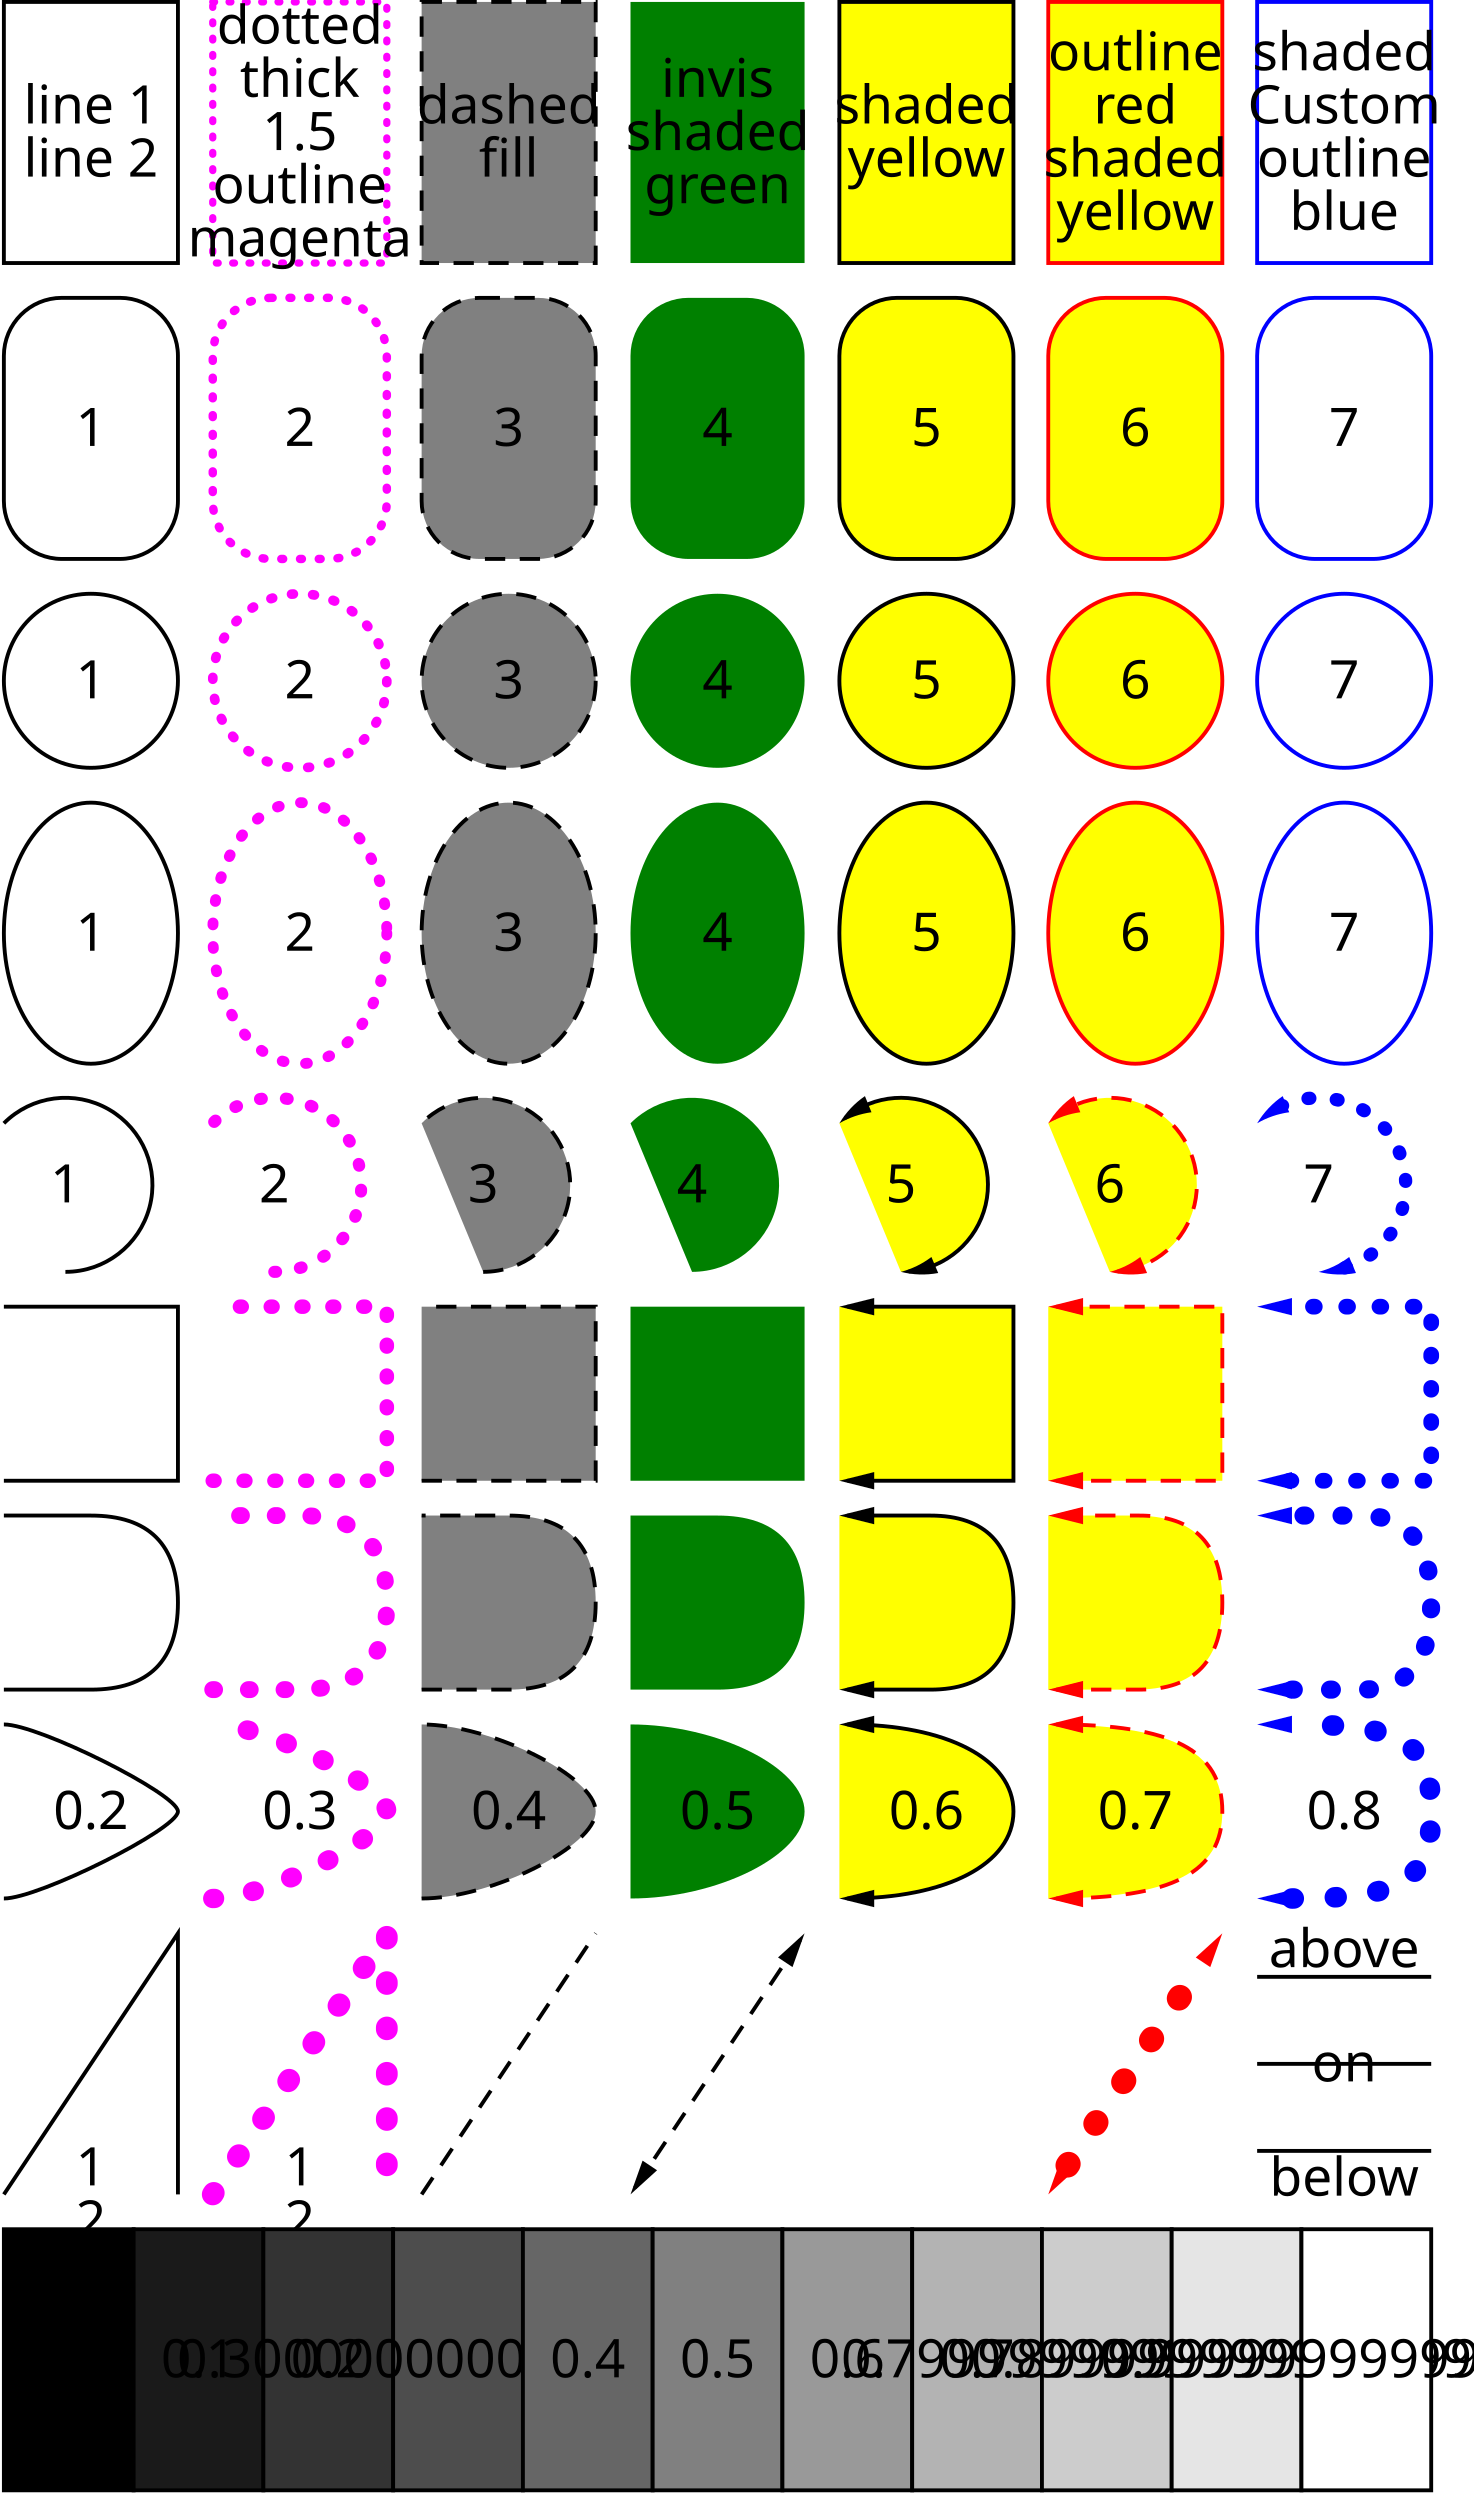
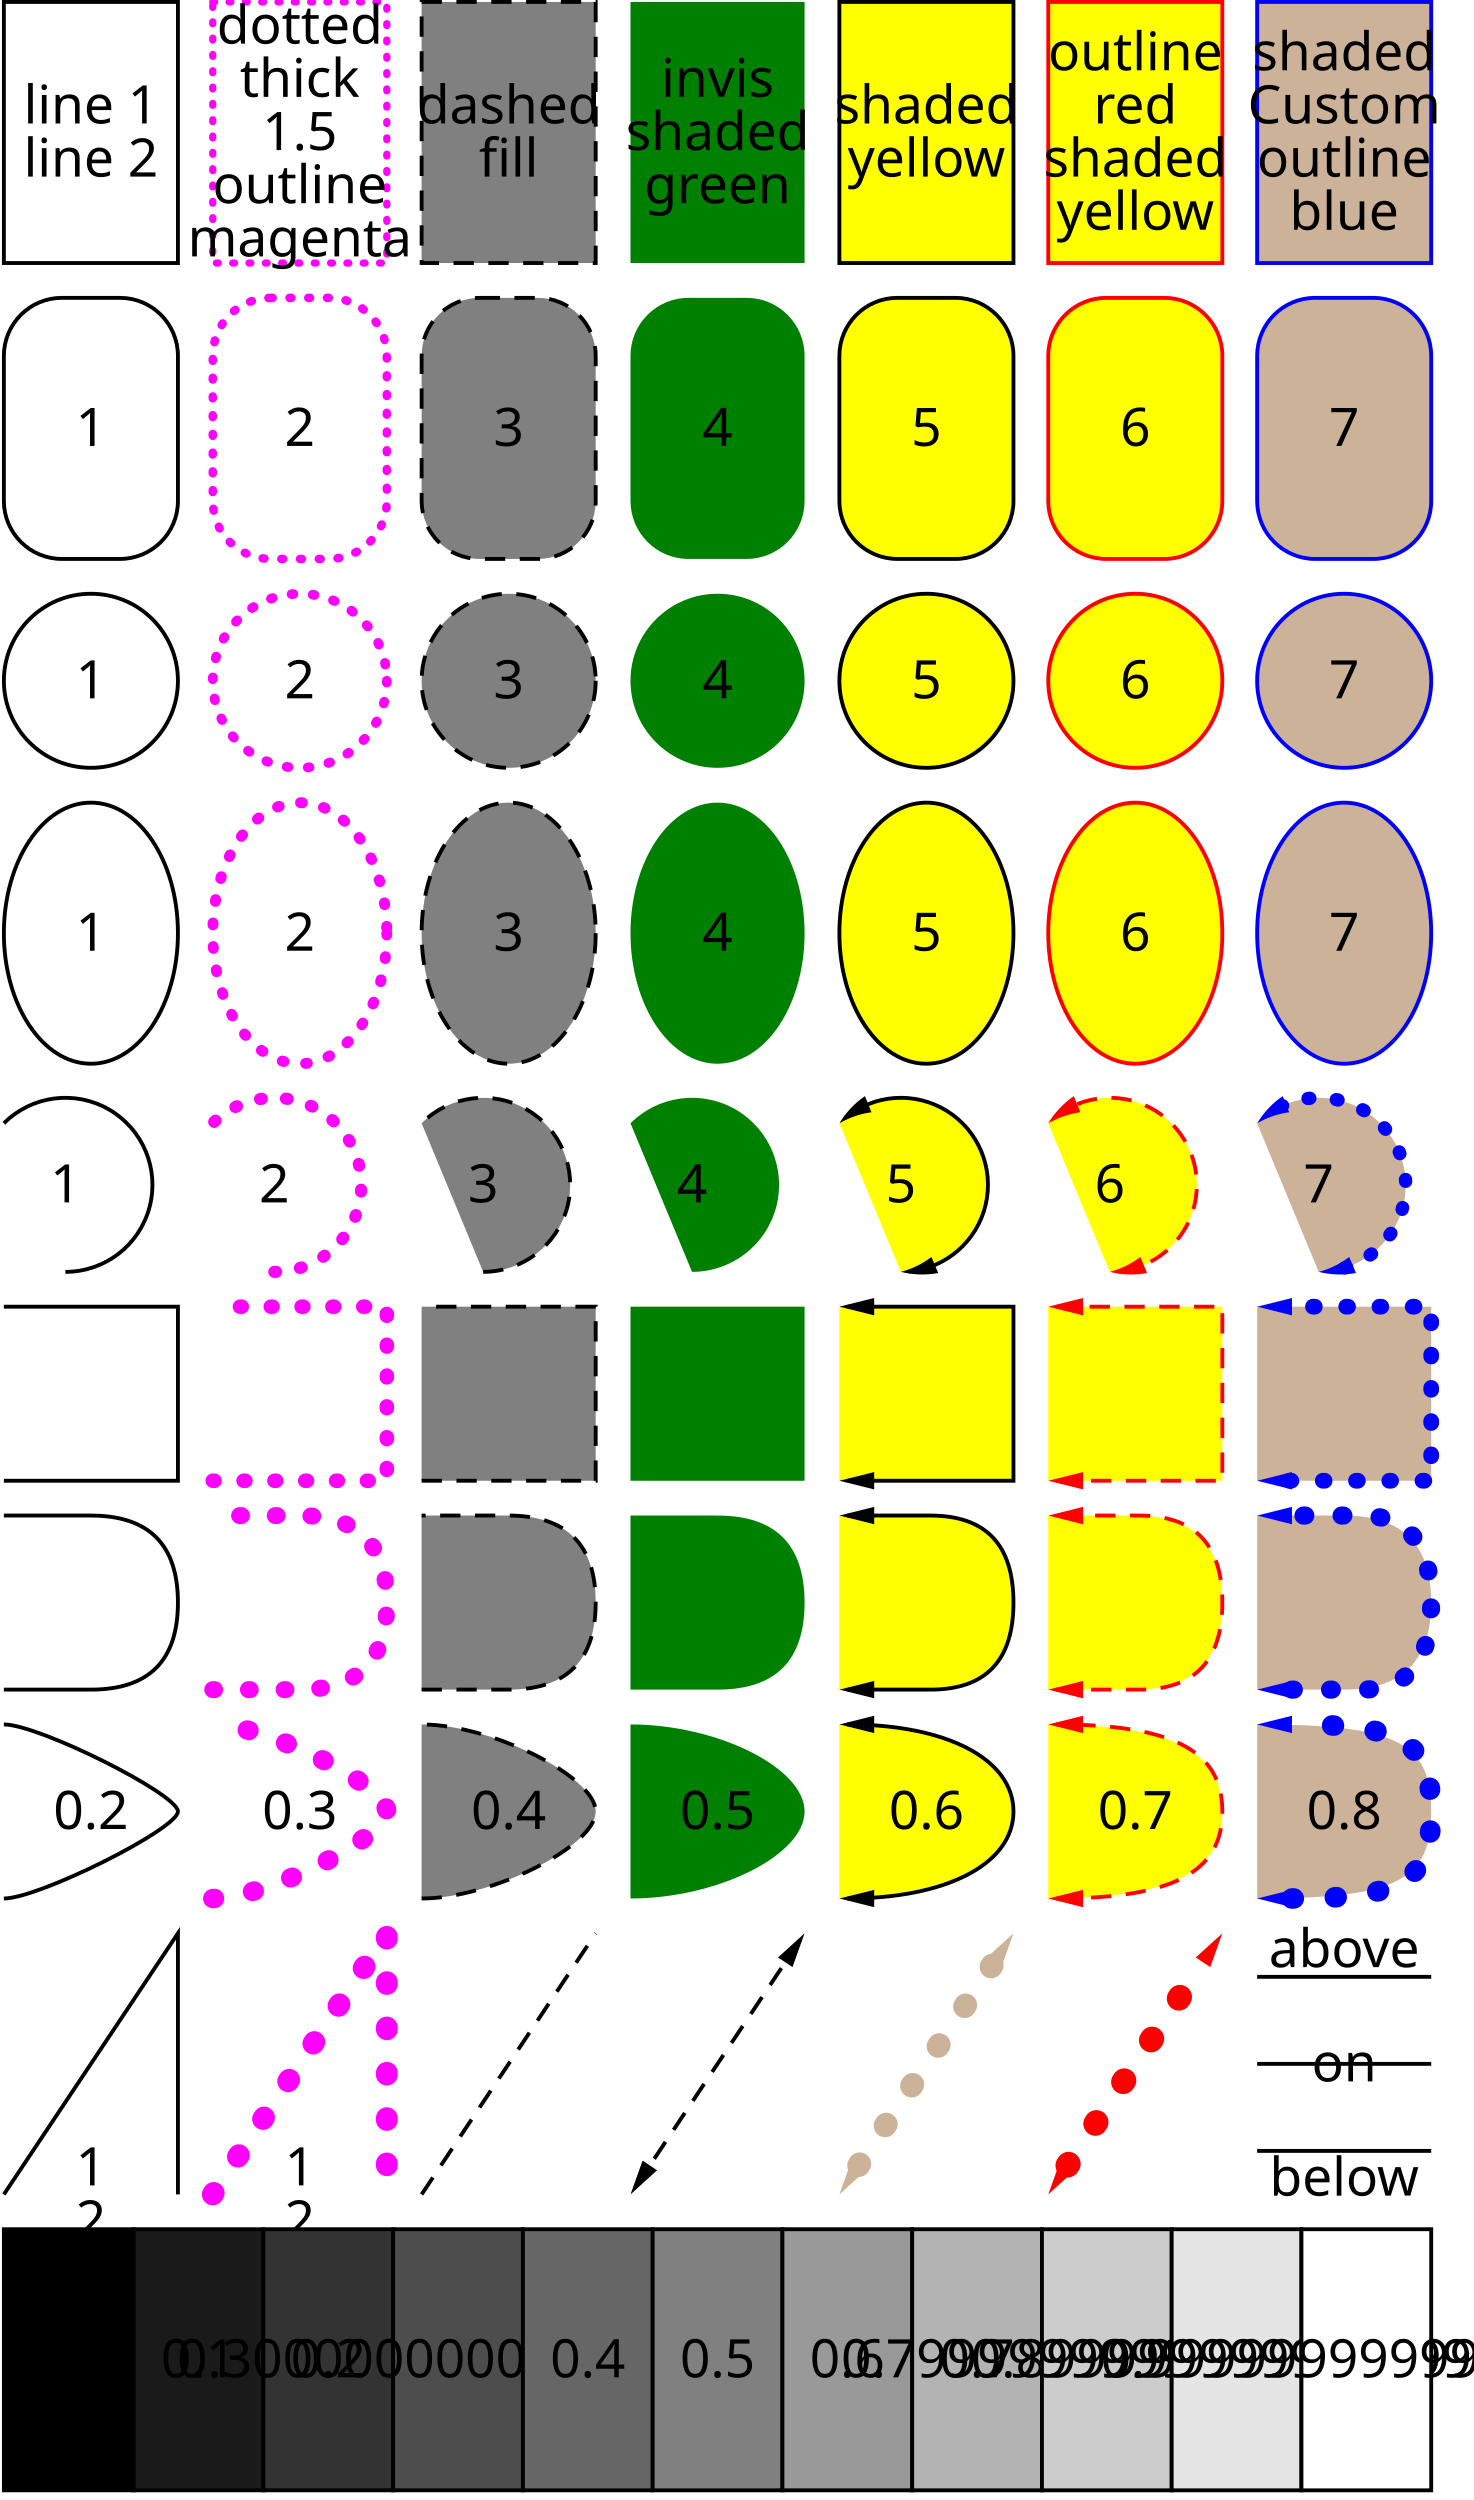
<svg xmlns="http://www.w3.org/2000/svg" width="406.4" height="689.395" viewBox="0 0 406.4 689.395" font-family="sans-serif" font-size="14.667" fill="none">
  <g id="s0">
    <rect x="1.067" y="0.533" width="48" height="72" fill="none" stroke="black" stroke-width="1.067" />
    <text font-size="11pt" stroke-width="0.2pt" fill="black" x="25.067" y="34.04" text-anchor="middle">line 1</text>
    <text font-size="11pt" stroke-width="0.2pt" fill="black" x="25.067" y="48.707" text-anchor="middle">line 2</text>
  </g>
  <g id="s1">
</g>
  <g id="s2">
    <rect x="58.667" y="0.533" width="48" height="72" fill="none" stroke="magenta" stroke-width="2" stroke-dasharray="0.5,4" stroke-linecap="round" />
    <text font-size="11pt" stroke-width="0.2pt" fill="black" x="82.667" y="12.04" text-anchor="middle">dotted</text>
    <text font-size="11pt" stroke-width="0.2pt" fill="black" x="82.667" y="26.707" text-anchor="middle">thick</text>
    <text font-size="11pt" stroke-width="0.2pt" fill="black" x="82.667" y="41.373" text-anchor="middle">1.5</text>
    <text font-size="11pt" stroke-width="0.2pt" fill="black" x="82.667" y="56.04" text-anchor="middle">outline</text>
    <text font-size="11pt" stroke-width="0.2pt" fill="black" x="82.667" y="70.707" text-anchor="middle">magenta</text>
  </g>
  <g id="s3">
</g>
  <g id="s4">
    <rect x="116.267" y="0.533" width="48" height="72" fill="rgb(128,128,128)" stroke="black" stroke-width="1.067" stroke-dasharray="5.6,4" />
    <text font-size="11pt" stroke-width="0.2pt" fill="black" x="140.267" y="34.04" text-anchor="middle">dashed</text>
    <text font-size="11pt" stroke-width="0.2pt" fill="black" x="140.267" y="48.707" text-anchor="middle">fill</text>
  </g>
  <g id="s5">
</g>
  <g id="s6">
    <rect x="173.867" y="0.533" width="48" height="72" fill="green" stroke="none" />
    <text font-size="11pt" stroke-width="0.2pt" fill="black" x="197.867" y="26.707" text-anchor="middle">invis</text>
    <text font-size="11pt" stroke-width="0.2pt" fill="black" x="197.867" y="41.373" text-anchor="middle">shaded</text>
    <text font-size="11pt" stroke-width="0.2pt" fill="black" x="197.867" y="56.04" text-anchor="middle">green</text>
  </g>
  <g id="s7">
</g>
  <g id="s8">
    <rect x="231.467" y="0.533" width="48" height="72" fill="yellow" stroke="black" stroke-width="1.067" />
    <text font-size="11pt" stroke-width="0.2pt" fill="black" x="255.467" y="34.04" text-anchor="middle">shaded</text>
    <text font-size="11pt" stroke-width="0.2pt" fill="black" x="255.467" y="48.707" text-anchor="middle">yellow</text>
  </g>
  <g id="s9">
</g>
  <g id="s10">
    <rect x="289.067" y="0.533" width="48" height="72" fill="yellow" stroke="red" stroke-width="1.067" />
    <text font-size="11pt" stroke-width="0.2pt" fill="black" x="313.067" y="19.373" text-anchor="middle">outline</text>
    <text font-size="11pt" stroke-width="0.2pt" fill="black" x="313.067" y="34.04" text-anchor="middle">red</text>
    <text font-size="11pt" stroke-width="0.2pt" fill="black" x="313.067" y="48.707" text-anchor="middle">shaded</text>
    <text font-size="11pt" stroke-width="0.2pt" fill="black" x="313.067" y="63.373" text-anchor="middle">yellow</text>
  </g>
  <g id="s11">
</g>
  <g id="s12">
-     <rect x="346.667" y="0.533" width="48" height="72" fill="Custom" stroke="blue" stroke-width="1.067" />
+     <rect x="346.667" y="0.533" width="48" height="72" fill="rgb(204,178,153)" stroke="blue" stroke-width="1.067" />
    <text font-size="11pt" stroke-width="0.2pt" fill="black" x="370.667" y="19.373" text-anchor="middle">shaded</text>
    <text font-size="11pt" stroke-width="0.2pt" fill="black" x="370.667" y="34.04" text-anchor="middle">Custom</text>
    <text font-size="11pt" stroke-width="0.2pt" fill="black" x="370.667" y="48.707" text-anchor="middle">outline</text>
    <text font-size="11pt" stroke-width="0.2pt" fill="black" x="370.667" y="63.373" text-anchor="middle">blue</text>
  </g>
  <g id="s13">
    <rect x="1.067" y="82.133" width="48" height="72" rx="16" fill="none" stroke="black" stroke-width="1.067" />
    <text font-size="11pt" stroke-width="0.2pt" fill="black" x="25.067" y="122.973" text-anchor="middle">1</text>
  </g>
  <g id="s14">
</g>
  <g id="s15">
    <rect x="58.667" y="82.133" width="48" height="72" rx="16" fill="none" stroke="magenta" stroke-width="2.333" stroke-dasharray="0.5,4.667" stroke-linecap="round" />
    <text font-size="11pt" stroke-width="0.2pt" fill="black" x="82.667" y="122.973" text-anchor="middle">2</text>
  </g>
  <g id="s16">
</g>
  <g id="s17">
    <rect x="116.267" y="82.133" width="48" height="72" rx="16" fill="rgb(128,128,128)" stroke="black" stroke-width="1.067" stroke-dasharray="5.6,4" />
    <text font-size="11pt" stroke-width="0.2pt" fill="black" x="140.267" y="122.973" text-anchor="middle">3</text>
  </g>
  <g id="s18">
</g>
  <g id="s19">
    <rect x="173.867" y="82.133" width="48" height="72" rx="16" fill="green" stroke="none" />
    <text font-size="11pt" stroke-width="0.2pt" fill="black" x="197.867" y="122.973" text-anchor="middle">4</text>
  </g>
  <g id="s20">
</g>
  <g id="s21">
    <rect x="231.467" y="82.133" width="48" height="72" rx="16" fill="yellow" stroke="black" stroke-width="1.067" />
    <text font-size="11pt" stroke-width="0.2pt" fill="black" x="255.467" y="122.973" text-anchor="middle">5</text>
  </g>
  <g id="s22">
</g>
  <g id="s23">
    <rect x="289.067" y="82.133" width="48" height="72" rx="16" fill="yellow" stroke="red" stroke-width="1.067" />
    <text font-size="11pt" stroke-width="0.2pt" fill="black" x="313.067" y="122.973" text-anchor="middle">6</text>
  </g>
  <g id="s24">
</g>
  <g id="s25">
-     <rect x="346.667" y="82.133" width="48" height="72" rx="16" fill="Custom" stroke="blue" stroke-width="1.067" />
+     <rect x="346.667" y="82.133" width="48" height="72" rx="16" fill="rgb(204,178,153)" stroke="blue" stroke-width="1.067" />
    <text font-size="11pt" stroke-width="0.2pt" fill="black" x="370.667" y="122.973" text-anchor="middle">7</text>
  </g>
  <g id="s26">
    <circle cx="25.067" cy="187.733" r="24" fill="none" stroke="black" stroke-width="1.067" />
    <text font-size="11pt" stroke-width="0.2pt" fill="black" x="25.067" y="192.573" text-anchor="middle">1</text>
  </g>
  <g id="s27">
</g>
  <g id="s28">
    <circle cx="82.667" cy="187.733" r="24" fill="none" stroke="magenta" stroke-width="2.667" stroke-dasharray="0.5,5.333" stroke-linecap="round" />
    <text font-size="11pt" stroke-width="0.2pt" fill="black" x="82.667" y="192.573" text-anchor="middle">2</text>
  </g>
  <g id="s29">
</g>
  <g id="s30">
    <circle cx="140.267" cy="187.733" r="24" fill="rgb(128,128,128)" stroke="black" stroke-width="1.067" stroke-dasharray="5.6,4" />
    <text font-size="11pt" stroke-width="0.2pt" fill="black" x="140.267" y="192.573" text-anchor="middle">3</text>
  </g>
  <g id="s31">
</g>
  <g id="s32">
    <circle cx="197.867" cy="187.733" r="24" fill="green" stroke="none" />
    <text font-size="11pt" stroke-width="0.2pt" fill="black" x="197.867" y="192.573" text-anchor="middle">4</text>
  </g>
  <g id="s33">
</g>
  <g id="s34">
    <circle cx="255.467" cy="187.733" r="24" fill="yellow" stroke="black" stroke-width="1.067" />
    <text font-size="11pt" stroke-width="0.2pt" fill="black" x="255.467" y="192.573" text-anchor="middle">5</text>
  </g>
  <g id="s35">
</g>
  <g id="s36">
    <circle cx="313.067" cy="187.733" r="24" fill="yellow" stroke="red" stroke-width="1.067" />
    <text font-size="11pt" stroke-width="0.2pt" fill="black" x="313.067" y="192.573" text-anchor="middle">6</text>
  </g>
  <g id="s37">
</g>
  <g id="s38">
-     <circle cx="370.667" cy="187.733" r="24" fill="Custom" stroke="blue" stroke-width="1.067" />
+     <circle cx="370.667" cy="187.733" r="24" fill="rgb(204,178,153)" stroke="blue" stroke-width="1.067" />
    <text font-size="11pt" stroke-width="0.2pt" fill="black" x="370.667" y="192.573" text-anchor="middle">7</text>
  </g>
  <g id="s39">
    <ellipse cx="25.067" cy="257.333" rx="24" ry="36" fill="none" stroke="black" stroke-width="1.067" />
    <text font-size="11pt" stroke-width="0.2pt" fill="black" x="25.067" y="262.173" text-anchor="middle">1</text>
  </g>
  <g id="s40">
</g>
  <g id="s41">
    <ellipse cx="82.667" cy="257.333" rx="24" ry="36" fill="none" stroke="magenta" stroke-width="3" stroke-dasharray="0.5,6" stroke-linecap="round" />
    <text font-size="11pt" stroke-width="0.2pt" fill="black" x="82.667" y="262.173" text-anchor="middle">2</text>
  </g>
  <g id="s42">
</g>
  <g id="s43">
    <ellipse cx="140.267" cy="257.333" rx="24" ry="36" fill="rgb(128,128,128)" stroke="black" stroke-width="1.067" stroke-dasharray="5.6,4" />
    <text font-size="11pt" stroke-width="0.2pt" fill="black" x="140.267" y="262.173" text-anchor="middle">3</text>
  </g>
  <g id="s44">
</g>
  <g id="s45">
    <ellipse cx="197.867" cy="257.333" rx="24" ry="36" fill="green" stroke="none" />
    <text font-size="11pt" stroke-width="0.2pt" fill="black" x="197.867" y="262.173" text-anchor="middle">4</text>
  </g>
  <g id="s46">
</g>
  <g id="s47">
    <ellipse cx="255.467" cy="257.333" rx="24" ry="36" fill="yellow" stroke="black" stroke-width="1.067" />
    <text font-size="11pt" stroke-width="0.2pt" fill="black" x="255.467" y="262.173" text-anchor="middle">5</text>
  </g>
  <g id="s48">
</g>
  <g id="s49">
    <ellipse cx="313.067" cy="257.333" rx="24" ry="36" fill="yellow" stroke="red" stroke-width="1.067" />
    <text font-size="11pt" stroke-width="0.2pt" fill="black" x="313.067" y="262.173" text-anchor="middle">6</text>
  </g>
  <g id="s50">
</g>
  <g id="s51">
-     <ellipse cx="370.667" cy="257.333" rx="24" ry="36" fill="Custom" stroke="blue" stroke-width="1.067" />
+     <ellipse cx="370.667" cy="257.333" rx="24" ry="36" fill="rgb(204,178,153)" stroke="blue" stroke-width="1.067" />
    <text font-size="11pt" stroke-width="0.2pt" fill="black" x="370.667" y="262.173" text-anchor="middle">7</text>
  </g>
  <g id="s52">
    <path d="M 18.037 350.728 A 24 24 0 1 0 1.067 309.757" fill="none" stroke="black" stroke-width="1.067" />
    <text font-size="11pt" stroke-width="0.2pt" fill="black" x="18.037" y="331.568" text-anchor="middle">1</text>
  </g>
  <g id="s53">
</g>
  <g id="s54">
    <path d="M 75.637 350.728 A 24 24 0 1 0 58.667 309.757" fill="none" stroke="magenta" stroke-width="3.333" stroke-dasharray="0.5,6.667" stroke-linecap="round" />
    <text font-size="11pt" stroke-width="0.2pt" fill="black" x="75.637" y="331.568" text-anchor="middle">2</text>
  </g>
  <g id="s55">
</g>
  <g id="s56">
    <path d="M 133.237 350.728 A 24 24 0 1 0 116.267 309.757" fill="rgb(128,128,128)" stroke-width="0" stroke="black" />
    <path d="M 133.237 350.728 A 24 24 0 1 0 116.267 309.757" fill="none" stroke="black" stroke-width="1.067" stroke-dasharray="5.6,4" />
    <text font-size="11pt" stroke-width="0.2pt" fill="black" x="133.237" y="331.568" text-anchor="middle">3</text>
  </g>
  <g id="s57">
</g>
  <g id="s58">
    <path d="M 190.837 350.728 A 24 24 0 1 0 173.867 309.757" fill="green" stroke-width="0" stroke="black" />
    <text font-size="11pt" stroke-width="0.2pt" fill="black" x="190.837" y="331.568" text-anchor="middle">4</text>
  </g>
  <g id="s59">
</g>
  <g id="s60">
    <path d="M 248.437 350.728 A 24 24 0 1 0 231.467 309.757" fill="yellow" stroke-width="0" stroke="black" />
    <path stroke-width="0" stroke="black" fill="black" d="M 257.783,348.833 L 256.849,346.623 A 24 24 0 0 1 248.437 350.728 A 24 24 0 0 0 258.718 351.044 L 257.783,348.833" />
    <path stroke-width="0" stroke="black" fill="black" d="M 239.415,304.488 L 240.317,306.712 A 24 24 0 0 0 231.467 309.757 A 24 24 0 0 1 238.513 302.264 L 239.415,304.488" />
    <path d="M 250.568 350.633 A 24 24 0 1 0 233.04 308.318" fill="none" stroke="black" stroke-width="1.067" />
    <text font-size="11pt" stroke-width="0.2pt" fill="black" x="248.437" y="331.568" text-anchor="middle">5</text>
  </g>
  <g id="s61">
</g>
  <g id="s62">
    <path d="M 306.037 350.728 A 24 24 0 1 0 289.067 309.757" fill="yellow" stroke-width="0" stroke="black" />
    <path stroke-width="0" stroke="red" fill="red" d="M 315.383,348.833 L 314.449,346.623 A 24 24 0 0 1 306.037 350.728 A 24 24 0 0 0 316.318 351.044 L 315.383,348.833" />
    <path stroke-width="0" stroke="red" fill="red" d="M 297.015,304.488 L 297.917,306.712 A 24 24 0 0 0 289.067 309.757 A 24 24 0 0 1 296.113 302.264 L 297.015,304.488" />
    <path d="M 308.168 350.633 A 24 24 0 1 0 290.64 308.318" fill="none" stroke="red" stroke-width="1.067" stroke-dasharray="5.6,4" />
    <text font-size="11pt" stroke-width="0.2pt" fill="black" x="306.037" y="331.568" text-anchor="middle">6</text>
  </g>
  <g id="s63">
</g>
  <g id="s64">
-     <path d="M 363.637 350.728 A 24 24 0 1 0 346.667 309.757" fill="Custom" stroke-width="0" stroke="black" />
+     <path d="M 363.637 350.728 A 24 24 0 1 0 346.667 309.757" fill="rgb(204,178,153)" stroke-width="0" stroke="black" />
    <path stroke-width="0" stroke="blue" fill="blue" d="M 372.983,348.833 L 372.049,346.623 A 24 24 0 0 1 363.637 350.728 A 24 24 0 0 0 373.918 351.044 L 372.983,348.833" />
    <path stroke-width="0" stroke="blue" fill="blue" d="M 354.615,304.488 L 355.517,306.712 A 24 24 0 0 0 346.667 309.757 A 24 24 0 0 1 353.713 302.264 L 354.615,304.488" />
    <path d="M 370.857 349.616 A 24 24 0 1 0 352.558 305.438" fill="none" stroke="blue" stroke-width="3.667" stroke-dasharray="0.5,7.333" stroke-linecap="round" />
    <text font-size="11pt" stroke-width="0.2pt" fill="black" x="363.637" y="331.568" text-anchor="middle">7</text>
  </g>
  <g id="s65">
    <polyline points="1.067,408.328 49.067,408.328 49.067,360.328 1.067,360.328" fill="none" stroke="black" stroke-width="1.067" />
  </g>
  <g id="s66">
</g>
  <g id="s67">
    <polyline points="58.667,408.328 106.667,408.328 106.667,360.328 58.667,360.328" fill="none" stroke="magenta" stroke-width="4" stroke-dasharray="0.5,8" stroke-linecap="round" />
  </g>
  <g id="s68">
</g>
  <g id="s69">
    <polyline points="116.267,408.328 164.267,408.328 164.267,360.328 116.267,360.328" fill="rgb(128,128,128)" stroke-width="0" stroke="black" />
    <polyline points="116.267,408.328 164.267,408.328 164.267,360.328 116.267,360.328" fill="none" stroke="black" stroke-width="1.067" stroke-dasharray="5.6,4" />
  </g>
  <g id="s70">
</g>
  <g id="s71">
    <polyline points="173.867,408.328 221.867,408.328 221.867,360.328 173.867,360.328" fill="green" stroke-width="0" stroke="black" />
  </g>
  <g id="s72">
</g>
  <g id="s73">
    <polyline points="231.467,408.328 279.467,408.328 279.467,360.328 231.467,360.328" fill="yellow" stroke-width="0" stroke="black" />
    <polyline points="233.666,408.328 279.467,408.328 279.467,360.328 233.666,360.328" fill="none" stroke="black" stroke-width="1.067" />
    <polygon stroke-width="0" points="241.067,362.728 231.467,360.328 241.067,357.928" fill="black" />
    <polygon stroke-width="0" points="241.067,410.728 231.467,408.328 241.067,405.928" fill="black" />
  </g>
  <g id="s74">
</g>
  <g id="s75">
    <polyline points="289.067,408.328 337.067,408.328 337.067,360.328 289.067,360.328" fill="yellow" stroke-width="0" stroke="black" />
    <polyline points="291.266,408.328 337.067,408.328 337.067,360.328 291.266,360.328" fill="none" stroke="red" stroke-width="1.067" stroke-dasharray="5.6,4" />
    <polygon stroke-width="0" points="298.667,362.728 289.067,360.328 298.667,357.928" fill="red" />
    <polygon stroke-width="0" points="298.667,410.728 289.067,408.328 298.667,405.928" fill="red" />
  </g>
  <g id="s76">
</g>
  <g id="s77">
-     <polyline points="346.667,408.328 394.667,408.328 394.667,360.328 346.667,360.328" fill="Custom" stroke-width="0" stroke="black" />
+     <polyline points="346.667,408.328 394.667,408.328 394.667,360.328 346.667,360.328" fill="rgb(204,178,153)" stroke-width="0" stroke="black" />
    <polyline points="355.6,408.328 394.667,408.328 394.667,360.328 355.6,360.328" fill="none" stroke="blue" stroke-width="4.333" stroke-dasharray="0.5,8.667" stroke-linecap="round" />
    <polygon stroke-width="0" points="356.267,362.728 346.667,360.328 356.267,357.928" fill="blue" />
    <polygon stroke-width="0" points="356.267,410.728 346.667,408.328 356.267,405.928" fill="blue" />
  </g>
  <g id="s78">
</g>
  <g id="s79">
    <path d="M 1.067 465.928 C 9.067 465.928 17.067 465.928 25.067 465.928 41.067 465.928 49.067 457.928 49.067 441.928 49.067 425.928 41.067 417.928 25.067 417.928 17.067 417.928 9.067 417.928 1.067 417.928" fill="none" stroke="black" stroke-width="1.067" />
  </g>
  <g id="s80">
</g>
  <g id="s81">
    <path d="M 58.667 465.928 C 66.667 465.928 74.667 465.928 82.667 465.928 98.667 465.928 106.667 457.928 106.667 441.928 106.667 425.928 98.667 417.928 82.667 417.928 74.667 417.928 66.667 417.928 58.667 417.928" fill="none" stroke="magenta" stroke-width="4.667" stroke-dasharray="0.5,9.333" stroke-linecap="round" />
  </g>
  <g id="s82">
</g>
  <g id="s83">
    <path d="M 116.267 465.928 C 124.267 465.928 132.267 465.928 140.267 465.928 156.267 465.928 164.267 457.928 164.267 441.928 164.267 425.928 156.267 417.928 140.267 417.928 132.267 417.928 124.267 417.928 116.267 417.928" fill="rgb(128,128,128)" stroke-width="0" stroke="black" />
    <path d="M 116.267 465.928 C 124.267 465.928 132.267 465.928 140.267 465.928 156.267 465.928 164.267 457.928 164.267 441.928 164.267 425.928 156.267 417.928 140.267 417.928 132.267 417.928 124.267 417.928 116.267 417.928" fill="none" stroke="black" stroke-width="1.067" stroke-dasharray="5.6,4" />
  </g>
  <g id="s84">
</g>
  <g id="s85">
    <path d="M 173.867 465.928 C 181.867 465.928 189.867 465.928 197.867 465.928 213.867 465.928 221.867 457.928 221.867 441.928 221.867 425.928 213.867 417.928 197.867 417.928 189.867 417.928 181.867 417.928 173.867 417.928" fill="green" stroke-width="0" stroke="black" />
  </g>
  <g id="s86">
</g>
  <g id="s87">
    <path d="M 231.467 465.928 C 239.467 465.928 247.467 465.928 255.467 465.928 271.467 465.928 279.467 457.928 279.467 441.928 279.467 425.928 271.467 417.928 255.467 417.928 247.467 417.928 239.467 417.928 231.467 417.928" fill="yellow" stroke-width="0" stroke="black" />
    <path d="M 233.666 465.928 C 241.299 465.928 248.933 465.928 256.566 465.928 271.833 465.928 279.467 457.928 279.467 441.928 279.467 425.928 271.833 417.928 256.566 417.928 248.933 417.928 241.299 417.928 233.666 417.928" fill="none" stroke="black" stroke-width="1.067" />
    <polygon stroke-width="0" points="241.067,420.328 231.467,417.928 241.067,415.528" fill="black" />
    <polygon stroke-width="0" points="241.067,468.328 231.467,465.928 241.067,463.528" fill="black" />
  </g>
  <g id="s88">
</g>
  <g id="s89">
    <path d="M 289.067 465.928 C 297.067 465.928 305.067 465.928 313.067 465.928 329.067 465.928 337.067 457.928 337.067 441.928 337.067 425.928 329.067 417.928 313.067 417.928 305.067 417.928 297.067 417.928 289.067 417.928" fill="yellow" stroke-width="0" stroke="black" />
    <path d="M 291.266 465.928 C 298.899 465.928 306.533 465.928 314.166 465.928 329.433 465.928 337.067 457.928 337.067 441.928 337.067 425.928 329.433 417.928 314.166 417.928 306.533 417.928 298.899 417.928 291.266 417.928" fill="none" stroke="red" stroke-width="1.067" stroke-dasharray="5.6,4" />
    <polygon stroke-width="0" points="298.667,420.328 289.067,417.928 298.667,415.528" fill="red" />
    <polygon stroke-width="0" points="298.667,468.328 289.067,465.928 298.667,463.528" fill="red" />
  </g>
  <g id="s90">
</g>
  <g id="s91">
-     <path d="M 346.667 465.928 C 354.667 465.928 362.667 465.928 370.667 465.928 386.667 465.928 394.667 457.928 394.667 441.928 394.667 425.928 386.667 417.928 370.667 417.928 362.667 417.928 354.667 417.928 346.667 417.928" fill="Custom" stroke-width="0" stroke="black" />
+     <path d="M 346.667 465.928 C 354.667 465.928 362.667 465.928 370.667 465.928 386.667 465.928 394.667 457.928 394.667 441.928 394.667 425.928 386.667 417.928 370.667 417.928 362.667 417.928 354.667 417.928 346.667 417.928" fill="rgb(204,178,153)" stroke-width="0" stroke="black" />
    <path d="M 356.267 465.928 C 362.667 465.928 369.067 465.928 375.467 465.928 388.267 465.928 394.667 457.928 394.667 441.928 394.667 425.928 388.267 417.928 375.467 417.928 369.067 417.928 362.667 417.928 356.267 417.928" fill="none" stroke="blue" stroke-width="5" stroke-dasharray="0.5,10" stroke-linecap="round" />
    <polygon stroke-width="0" points="356.267,420.328 346.667,417.928 356.267,415.528" fill="blue" />
    <polygon stroke-width="0" points="356.267,468.328 346.667,465.928 356.267,463.528" fill="blue" />
  </g>
  <g id="s92">
</g>
  <g id="s93">
    <path d="M 1.067 523.528 C 10.667 523.528 49.067 504.328 49.067 499.528 C 49.067 494.728 10.667 475.528 1.067 475.528" fill="none" stroke="black" stroke-width="1.067" />
  </g>
  <g id="s94">
    <text font-size="11pt" stroke-width="0.267" fill="black" x="25.067" y="504.368" text-anchor="middle">0.2</text>
  </g>
  <g id="s95">
</g>
  <g id="s96">
    <path d="M 58.667 523.528 C 73.067 523.528 106.667 506.728 106.667 499.528 C 106.667 492.328 73.067 475.528 58.667 475.528" fill="none" stroke="magenta" stroke-width="5.333" stroke-dasharray="0.5,10.667" stroke-linecap="round" />
  </g>
  <g id="s97">
    <text font-size="11pt" stroke-width="0.267" fill="black" x="82.667" y="504.368" text-anchor="middle">0.3</text>
  </g>
  <g id="s98">
</g>
  <g id="s99">
    <path d="M 116.267 523.528 C 135.467 523.528 164.267 509.128 164.267 499.528 C 164.267 489.928 135.467 475.528 116.267 475.528" fill="rgb(128,128,128)" stroke-width="0" stroke="black" />
    <path d="M 116.267 523.528 C 135.467 523.528 164.267 509.128 164.267 499.528 C 164.267 489.928 135.467 475.528 116.267 475.528" fill="none" stroke="black" stroke-width="1.067" stroke-dasharray="5.6,4" />
  </g>
  <g id="s100">
    <text font-size="11pt" stroke-width="0.267" fill="black" x="140.267" y="504.368" text-anchor="middle">0.4</text>
  </g>
  <g id="s101">
</g>
  <g id="s102">
    <path d="M 173.867 523.528 C 197.867 523.528 221.867 511.528 221.867 499.528 C 221.867 487.528 197.867 475.528 173.867 475.528" fill="green" stroke-width="0" stroke="black" />
  </g>
  <g id="s103">
    <text font-size="11pt" stroke-width="0.267" fill="black" x="197.867" y="504.368" text-anchor="middle">0.5</text>
  </g>
  <g id="s104">
</g>
  <g id="s105">
    <path d="M 231.467 523.528 C 260.267 523.528 279.467 513.928 279.467 499.528 C 279.467 485.128 260.267 475.528 231.467 475.528" fill="yellow" stroke-width="0" stroke="black" />
    <path d="M 233.666 523.528 C 261.146 523.528 279.467 513.928 279.467 499.528 C 279.467 485.128 261.146 475.528 233.666 475.528" fill="none" stroke="black" stroke-width="1.067" />
    <polygon stroke-width="0" points="241.067,477.928 231.467,475.528 241.067,473.128" fill="black" />
    <polygon stroke-width="0" points="241.067,525.928 231.467,523.528 241.067,521.128" fill="black" />
  </g>
  <g id="s106">
    <text font-size="11pt" stroke-width="0.267" fill="black" x="255.467" y="504.368" text-anchor="middle">0.6</text>
  </g>
  <g id="s107">
</g>
  <g id="s108">
    <path d="M 289.067 523.528 C 322.667 523.528 337.067 516.328 337.067 499.528 C 337.067 482.728 322.667 475.528 289.067 475.528" fill="yellow" stroke-width="0" stroke="black" />
    <path d="M 291.266 523.528 C 323.326 523.528 337.067 516.328 337.067 499.528 C 337.067 482.728 323.326 475.528 291.266 475.528" fill="none" stroke="red" stroke-width="1.067" stroke-dasharray="5.6,4" />
    <polygon stroke-width="0" points="298.667,477.928 289.067,475.528 298.667,473.128" fill="red" />
    <polygon stroke-width="0" points="298.667,525.928 289.067,523.528 298.667,521.128" fill="red" />
  </g>
  <g id="s109">
    <text font-size="11pt" stroke-width="0.267" fill="black" x="313.067" y="504.368" text-anchor="middle">0.7</text>
  </g>
  <g id="s110">
</g>
  <g id="s111">
-     <path d="M 346.667 523.528 C 385.067 523.528 394.667 518.728 394.667 499.528 C 394.667 480.328 385.067 475.528 346.667 475.528" fill="Custom" stroke-width="0" stroke="black" />
+     <path d="M 346.667 523.528 C 385.067 523.528 394.667 518.728 394.667 499.528 C 394.667 480.328 385.067 475.528 346.667 475.528" fill="rgb(204,178,153)" stroke-width="0" stroke="black" />
    <path d="M 356.267 523.528 C 386.987 523.528 394.667 518.728 394.667 499.528 C 394.667 480.328 386.987 475.528 356.267 475.528" fill="none" stroke="blue" stroke-width="5.667" stroke-dasharray="0.5,11.333" stroke-linecap="round" />
    <polygon stroke-width="0" points="356.267,477.928 346.667,475.528 356.267,473.128" fill="blue" />
    <polygon stroke-width="0" points="356.267,525.928 346.667,523.528 356.267,521.128" fill="blue" />
  </g>
  <g id="s112">
    <text font-size="11pt" stroke-width="0.267" fill="black" x="370.667" y="504.368" text-anchor="middle">0.8</text>
  </g>
  <g id="s113">
</g>
  <g id="s114">
    <polyline points="1.067,605.128 49.067,533.128 49.067,605.128" fill="none" stroke="black" stroke-width="1.067" />
    <text font-size="11pt" stroke-width="0.2pt" fill="black" x="25.067" y="602.635" text-anchor="middle">1</text>
    <text font-size="11pt" stroke-width="0.2pt" fill="black" x="25.067" y="617.301" text-anchor="middle">2</text>
  </g>
  <g id="s115">
</g>
  <g id="s116">
    <polyline points="58.667,605.128 106.667,533.128 106.667,605.128" fill="none" stroke="magenta" stroke-width="6" stroke-dasharray="0.5,12" stroke-linecap="round" />
    <text font-size="11pt" stroke-width="0.2pt" fill="black" x="82.667" y="602.635" text-anchor="middle">1</text>
    <text font-size="11pt" stroke-width="0.2pt" fill="black" x="82.667" y="617.301" text-anchor="middle">2</text>
  </g>
  <g id="s117">
</g>
  <g id="s118">
    <line x1="116.267" y1="605.128" x2="164.267" y2="533.128" stroke="black" stroke-width="1.067" stroke-dasharray="5.6,4" />
  </g>
  <g id="s119">
</g>
  <g id="s120">
    <line x1="175.086" y1="603.298" x2="220.647" y2="534.958" stroke="black" stroke-width="1.067" stroke-dasharray="5.6,4" />
    <polygon stroke-width="0" points="214.545,539.784 221.867,533.128 218.538,542.447" fill="black" />
    <polygon stroke-width="0" points="181.189,598.472 173.867,605.128 177.195,595.809" fill="black" />
  </g>
  <g id="s121">
</g>
  <g id="s122">
-     <line x1="236.792" y1="597.14" x2="274.142" y2="541.116" stroke="Custom" stroke-width="6.333" stroke-dasharray="0.5,12.667" stroke-linecap="round" />
-     <polygon stroke-width="0" points="272.145,539.784 279.467,533.128 276.138,542.447" fill="Custom" />
-     <polygon stroke-width="0" points="238.789,598.472 231.467,605.128 234.795,595.809" fill="Custom" />
+     <line x1="236.792" y1="597.14" x2="274.142" y2="541.116" stroke="rgb(204,178,153)" stroke-width="6.333" stroke-dasharray="0.5,12.667" stroke-linecap="round" />
+     <polygon stroke-width="0" points="272.145,539.784 279.467,533.128 276.138,542.447" fill="rgb(204,178,153)" />
+     <polygon stroke-width="0" points="238.789,598.472 231.467,605.128 234.795,595.809" fill="rgb(204,178,153)" />
  </g>
  <g id="s123">
</g>
  <g id="s124">
    <line x1="294.392" y1="597.14" x2="331.742" y2="541.116" stroke="red" stroke-width="6.667" stroke-dasharray="0.5,13.333" stroke-linecap="round" />
    <polygon stroke-width="0" points="329.745,539.784 337.067,533.128 333.738,542.447" fill="red" />
    <polygon stroke-width="0" points="296.389,598.472 289.067,605.128 292.395,595.809" fill="red" />
  </g>
  <g id="s125">
</g>
  <g id="s126">
</g>
  <g id="s127">
    <line x1="346.667" y1="545.128" x2="394.667" y2="545.128" stroke="black" stroke-width="1.067" />
    <text font-size="11pt" stroke-width="0.2pt" fill="black" x="370.667" y="542.461" text-anchor="middle">above</text>
  </g>
  <g id="s128">
</g>
  <g id="s129">
    <line x1="346.667" y1="569.128" x2="394.667" y2="569.128" stroke="black" stroke-width="1.067" />
    <text font-size="11pt" stroke-width="0.2pt" fill="black" x="370.667" y="573.968" text-anchor="middle">on</text>
  </g>
  <g id="s130">
</g>
  <g id="s131">
    <line x1="346.667" y1="593.128" x2="394.667" y2="593.128" stroke="black" stroke-width="1.067" />
    <text font-size="11pt" stroke-width="0.2pt" fill="black" x="370.667" y="605.475" text-anchor="middle">below</text>
  </g>
  <g id="s132">
    <rect x="1.067" y="614.728" width="35.782" height="72" fill="rgb(0,0,0)" stroke="black" stroke-width="1.067" />
    <text font-size="11pt" stroke-width="0.2pt" fill="black" x="18.958" y="655.568" text-anchor="middle">0</text>
  </g>
  <g id="s133">
    <rect x="36.848" y="614.728" width="35.782" height="72" fill="rgb(26,26,26)" stroke="black" stroke-width="1.067" />
    <text font-size="11pt" stroke-width="0.2pt" fill="black" x="54.739" y="655.568" text-anchor="middle">0.1</text>
  </g>
  <g id="s134">
    <rect x="72.63" y="614.728" width="35.782" height="72" fill="rgb(51,51,51)" stroke="black" stroke-width="1.067" />
    <text font-size="11pt" stroke-width="0.2pt" fill="black" x="90.521" y="655.568" text-anchor="middle">0.2</text>
  </g>
  <g id="s135">
    <rect x="108.412" y="614.728" width="35.782" height="72" fill="rgb(77,77,77)" stroke="black" stroke-width="1.067" />
    <text font-size="11pt" stroke-width="0.2pt" fill="black" x="126.303" y="655.568" text-anchor="middle">0.30000000000000004</text>
  </g>
  <g id="s136">
    <rect x="144.194" y="614.728" width="35.782" height="72" fill="rgb(102,102,102)" stroke="black" stroke-width="1.067" />
    <text font-size="11pt" stroke-width="0.2pt" fill="black" x="162.085" y="655.568" text-anchor="middle">0.4</text>
  </g>
  <g id="s137">
    <rect x="179.976" y="614.728" width="35.782" height="72" fill="rgb(128,128,128)" stroke="black" stroke-width="1.067" />
    <text font-size="11pt" stroke-width="0.2pt" fill="black" x="197.867" y="655.568" text-anchor="middle">0.5</text>
  </g>
  <g id="s138">
    <rect x="215.758" y="614.728" width="35.782" height="72" fill="rgb(153,153,153)" stroke="black" stroke-width="1.067" />
    <text font-size="11pt" stroke-width="0.2pt" fill="black" x="233.648" y="655.568" text-anchor="middle">0.6</text>
  </g>
  <g id="s139">
    <rect x="251.539" y="614.728" width="35.782" height="72" fill="rgb(179,179,179)" stroke="black" stroke-width="1.067" />
    <text font-size="11pt" stroke-width="0.2pt" fill="black" x="269.43" y="655.568" text-anchor="middle">0.7</text>
  </g>
  <g id="s140">
    <rect x="287.321" y="614.728" width="35.782" height="72" fill="rgb(204,204,204)" stroke="black" stroke-width="1.067" />
    <text font-size="11pt" stroke-width="0.2pt" fill="black" x="305.212" y="655.568" text-anchor="middle">0.7999999999999999</text>
  </g>
  <g id="s141">
    <rect x="323.103" y="614.728" width="35.782" height="72" fill="rgb(229,229,229)" stroke="black" stroke-width="1.067" />
    <text font-size="11pt" stroke-width="0.2pt" fill="black" x="340.994" y="655.568" text-anchor="middle">0.8999999999999999</text>
  </g>
  <g id="s142">
    <rect x="358.885" y="614.728" width="35.782" height="72" fill="rgb(255,255,255)" stroke="black" stroke-width="1.067" />
    <text font-size="11pt" stroke-width="0.2pt" fill="black" x="376.776" y="655.568" text-anchor="middle">0.9999999999999999</text>
  </g>
</svg>
